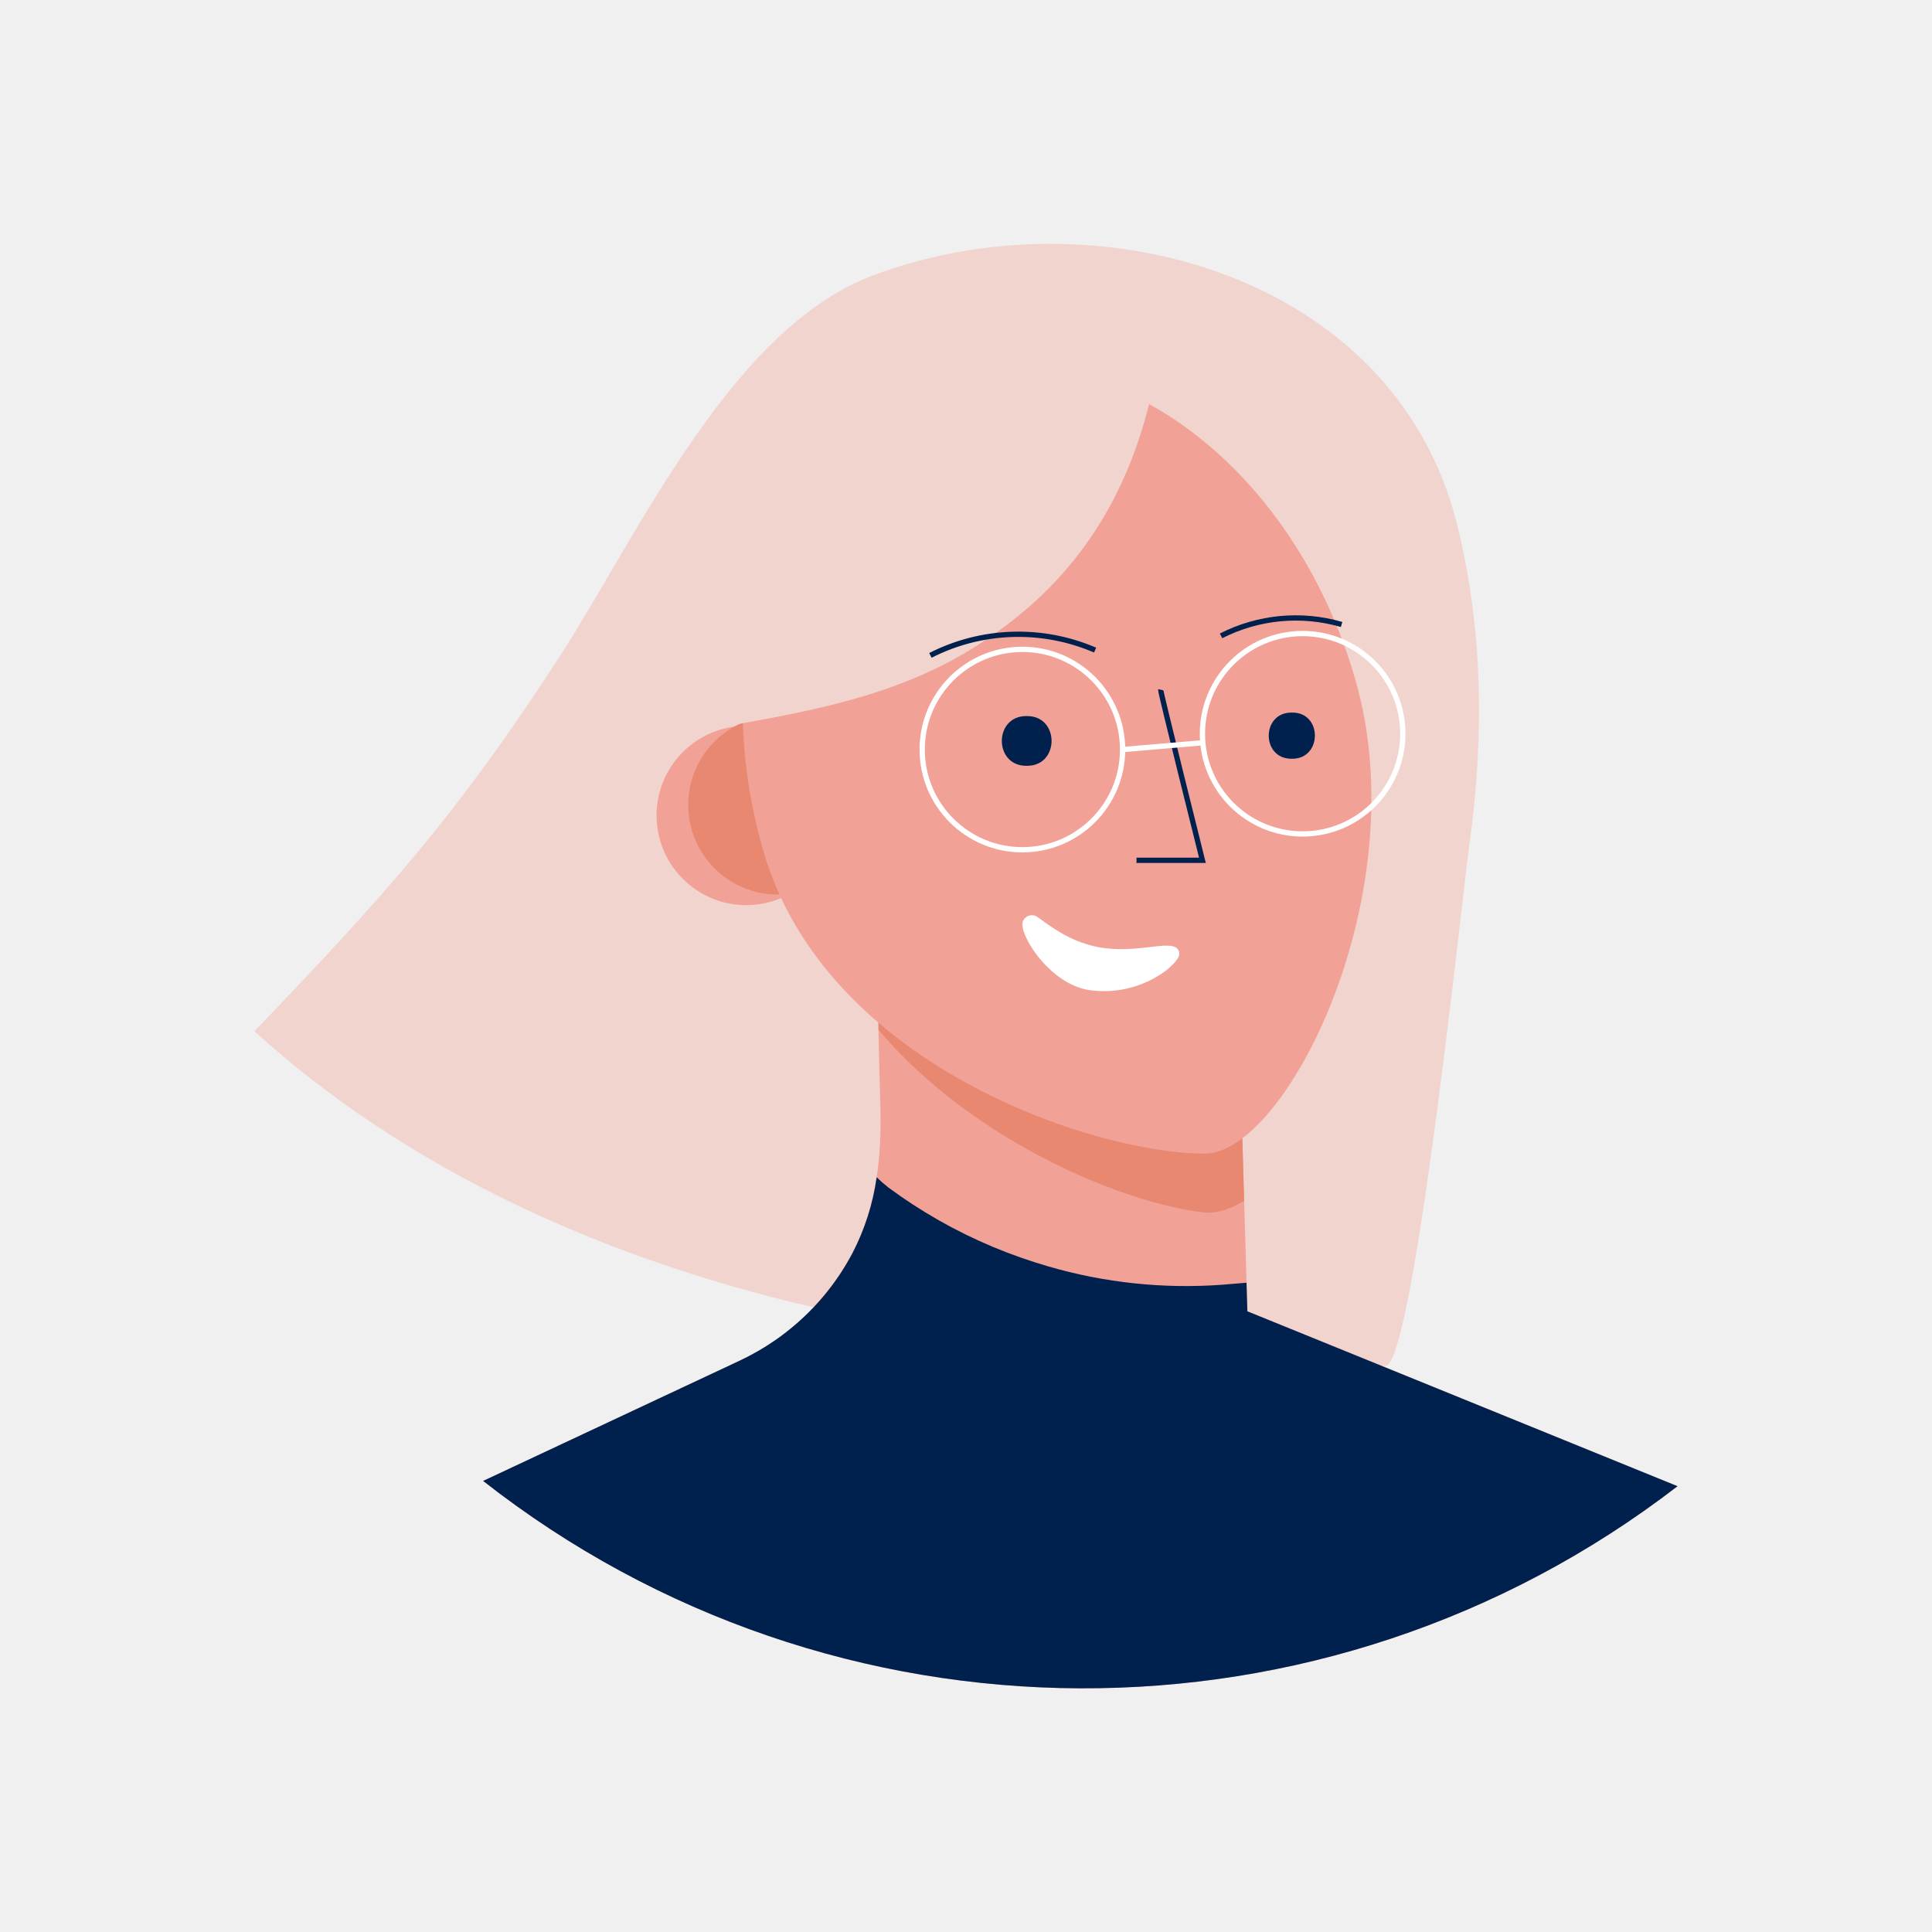
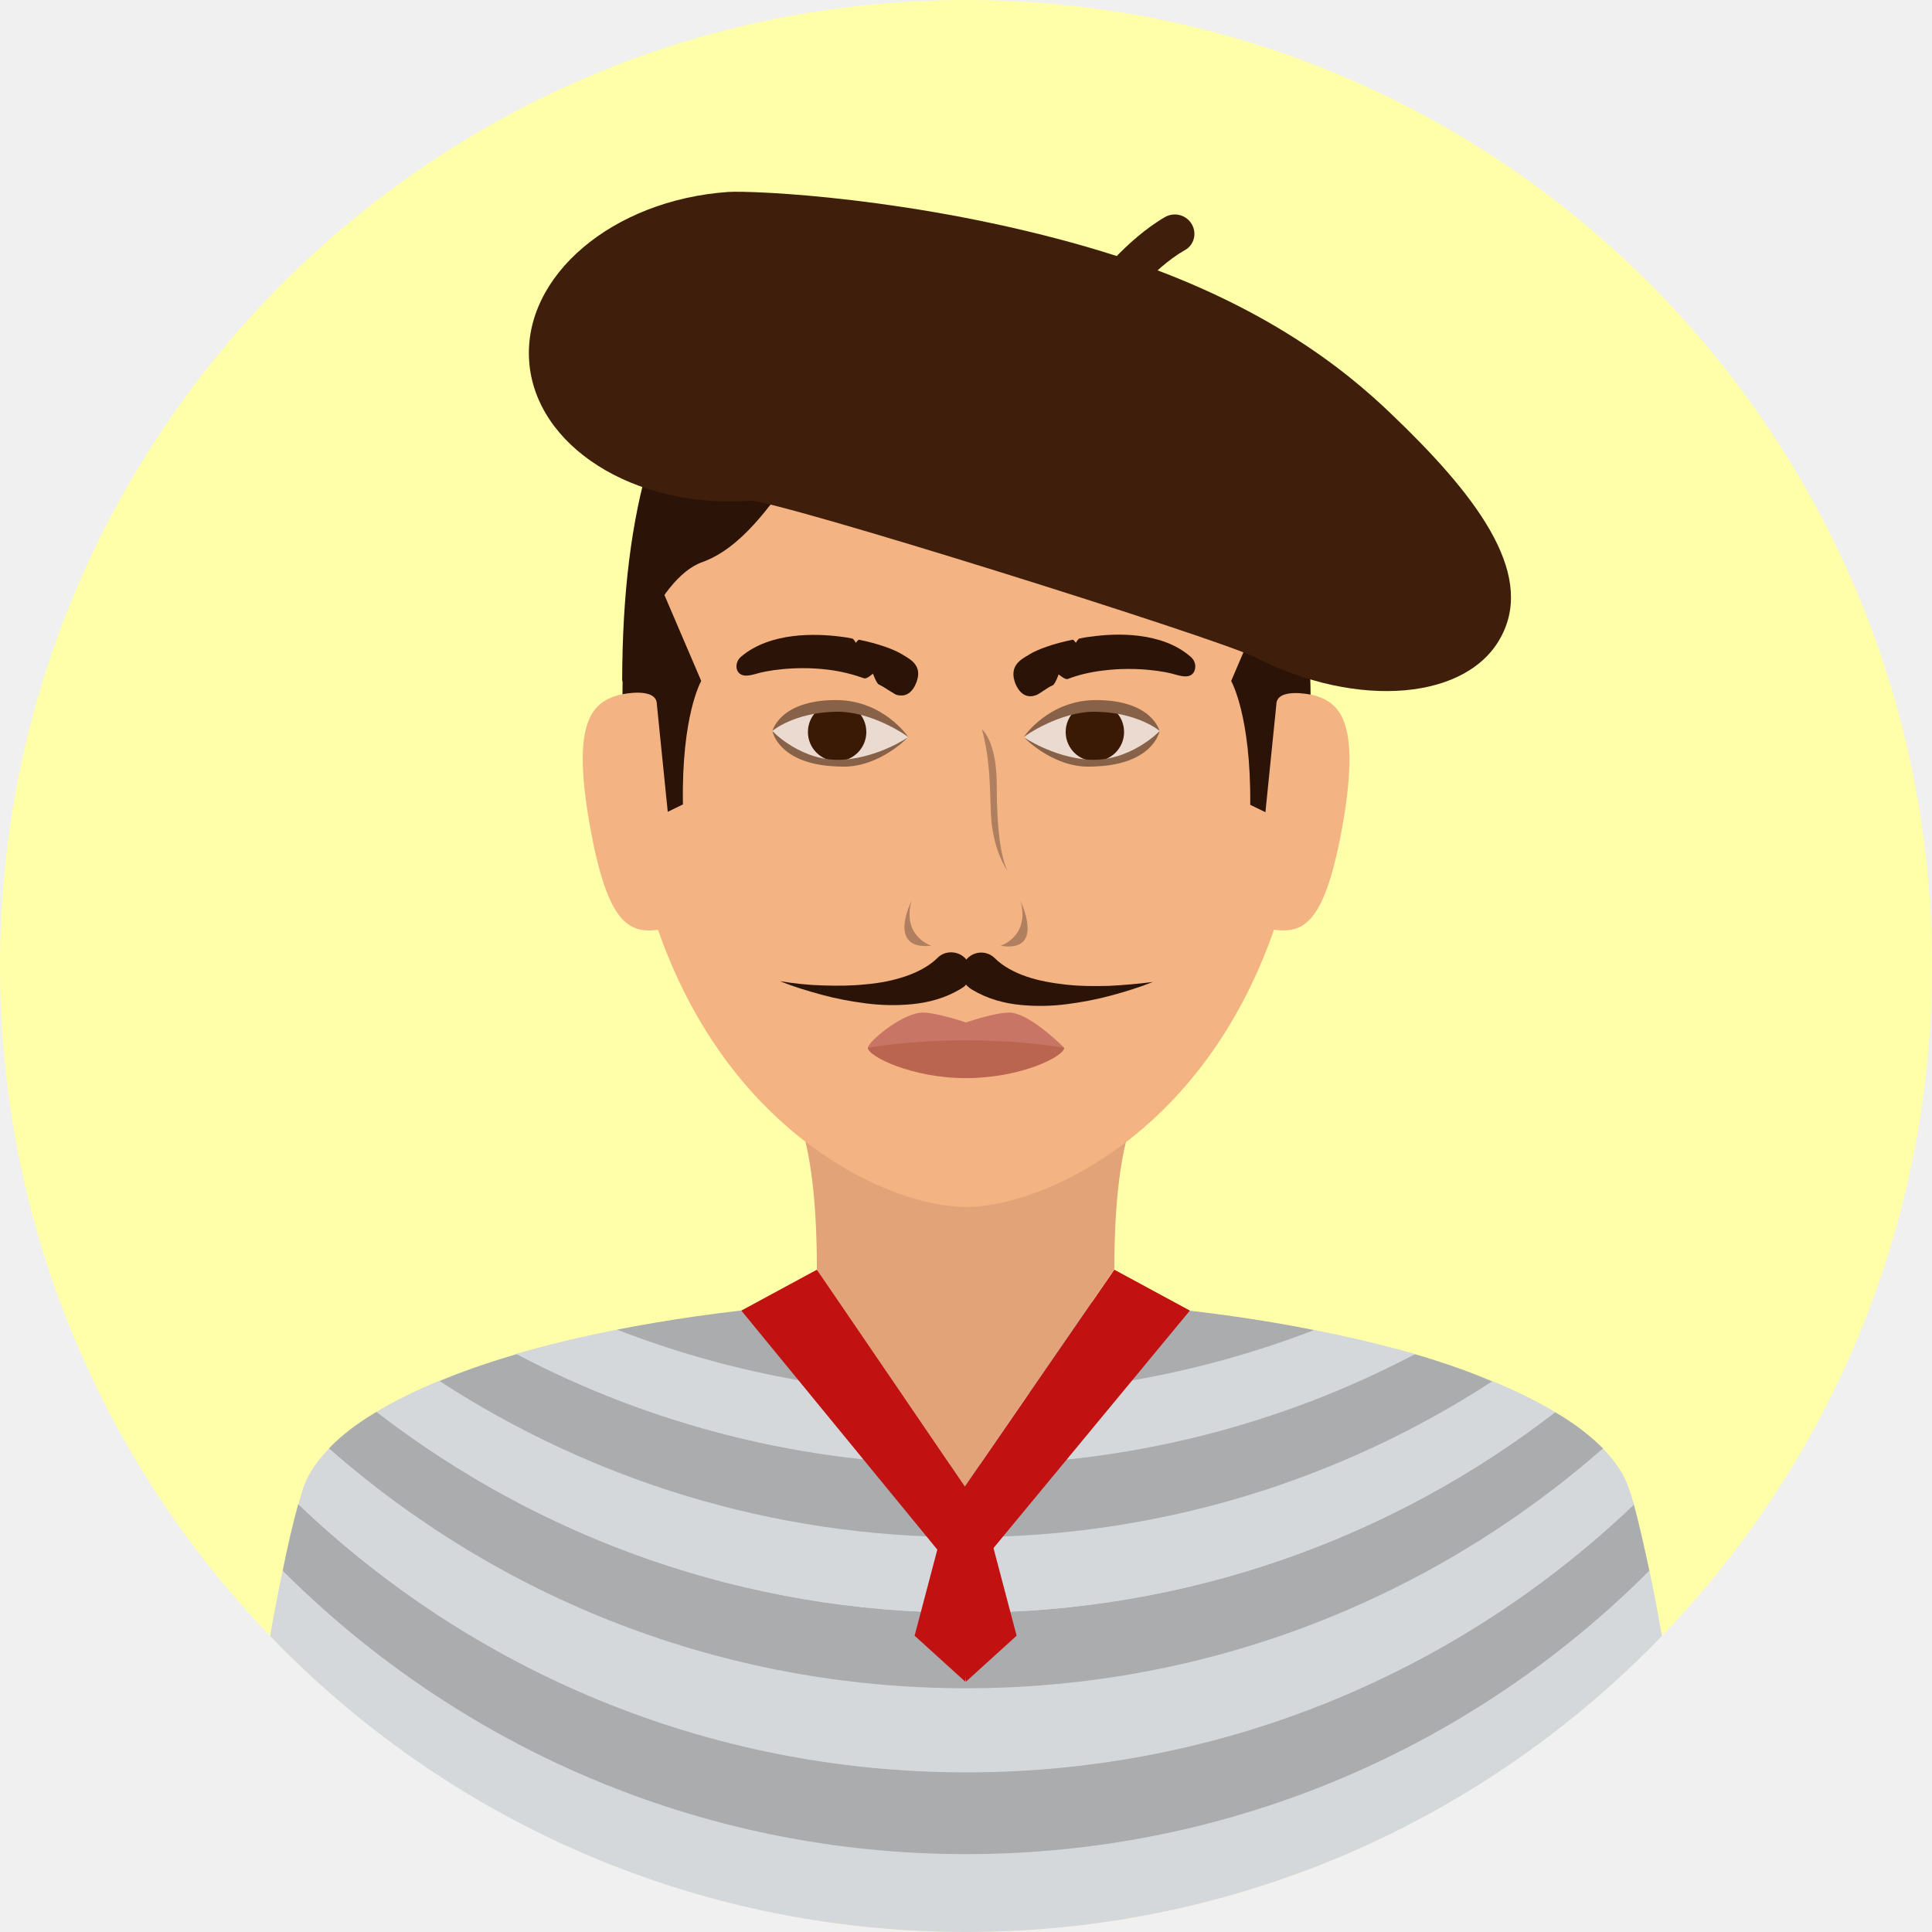
- <svg xmlns="http://www.w3.org/2000/svg" width="800px" height="800px" viewBox="0 0 366.34 366.34" id="Layer_1" data-name="Layer 1">
-   <defs>
-     <style>.cls-1{fill:#f2d4cf;}.cls-2{fill:#f2a196;}.cls-3{fill:#e88870;}.cls-4,.cls-5{fill:none;stroke-miterlimit:10;}.cls-4{stroke:#ffffff;}.cls-5{stroke:#00214e;}.cls-6{fill:#00214e;}.cls-7{fill:#ffffff;}</style>
-   </defs>
-   <path class="cls-1" d="M204.73,256a388.83,388.83,0,0,1-55.49-9.31c-37-9.22-72.77-25.51-101-51.14,24.9-26,38.47-41.05,58-71.26,14.49-22.42,32.29-61.84,59.13-72,42.07-15.93,98.88-.45,110.84,46.87,5.05,20,5.24,40.92,2.38,61.26-1.3,9.17-10.58,98.69-15.9,98.6C243.36,258.68,224,257.89,204.73,256Z" />
-   <path class="cls-2" d="M318.09,281.81a184.56,184.56,0,0,1-226.48-1L140.27,258a47.68,47.68,0,0,0,4.35-2.34l1.12-.7c.4-.25.79-.51,1.18-.78a46.54,46.54,0,0,0,14.67-16.47c4-7.55,5.32-15.89,5.38-24.39,0-5.72-.31-11.44-.37-17.17q-.06-4.75-.1-9.51l2,1,5.2,2.69L204,195.49l31.12,5.3.94,32,.47,15.87L248,253.3l9,3.64Z" />
-   <path class="cls-3" d="M235.91,227.67c-2.72,1.68-5.29,2.47-7.54,2.23-14.79-1.59-43.64-13.18-61.8-34.63q0-1.58-.06-3.15-.06-4.76-.1-9.51l2,1,5.2,2.69,30.29,5.15,31.12,5.3Z" />
-   <circle class="cls-2" cx="141.5" cy="154.63" r="17" />
-   <circle class="cls-3" cx="147.5" cy="152.63" r="17" />
-   <path class="cls-2" d="M257,128.88c11.74,40.69-13.21,89.87-28.54,89.87-21,0-72-16.77-83.74-57.46s3.87-80.92,34.87-89.87S245.29,88.2,257,128.88Z" />
-   <circle class="cls-4" cx="193.86" cy="142.13" r="19" />
-   <circle class="cls-4" cx="247" cy="139.13" r="19" />
-   <path class="cls-1" d="M218.33,74.8c-4.3,18.7-13.69,34.58-30.86,46.14-18.52,12.83-39.8,14.63-61.13,18.86.54-13.11.83-27.15,7.6-38.85A79.46,79.46,0,0,1,166.25,70.6c14.8-7.66,37.71-15.16,54.35-9.85A112.5,112.5,0,0,1,218.33,74.8Z" />
-   <path class="cls-5" d="M220.08,130.78c-.08.35,7.92,32.35,7.92,32.35H215.5" />
-   <path class="cls-5" d="M231.53,120.57a31.21,31.21,0,0,1,22.86-2.16" />
-   <path class="cls-5" d="M176.42,124.27a36.76,36.76,0,0,1,31.23-1" />
-   <line class="cls-4" x1="212.86" y1="142.13" x2="228" y2="140.84" />
-   <path class="cls-6" d="M318.09,281.81a184.56,184.56,0,0,1-226.48-1L140.27,258a46.83,46.83,0,0,0,6.65-3.82c.64-.44,1.28-.9,1.89-1.38a46.35,46.35,0,0,0,12.78-15.09,44.69,44.69,0,0,0,4.64-14.48,28.66,28.66,0,0,0,2.22,1.94,95.14,95.14,0,0,0,19.82,11.26,99,99,0,0,0,10.46,3.69,93.52,93.52,0,0,0,33,3.49c1.54-.12,3.09-.27,4.63-.38l.15,5.08v.33l12.1,4.92Z" />
-   <path class="cls-7" d="M194.09,174.42a1.85,1.85,0,0,1,2.68-.51c2.08,1.47,5.88,4.56,11.28,5.64,7.36,1.46,13.74-1.48,15.27.42.86,1.07-.19,2.37-2.2,4.05a19.74,19.74,0,0,1-14.86,3.68c-7.08-1.32-12.4-9.53-12.4-12.43A1.66,1.66,0,0,1,194.09,174.42Z" />
-   <path class="cls-6" d="M194.82,135.78c6.1.05,6.1,9.38,0,9.43h-.28c-6.1-.05-6.1-9.38,0-9.43h.28Z" />
-   <path class="cls-6" d="M245.08,135.12c5.66,0,5.66,8.7,0,8.75h-.26c-5.66-.05-5.66-8.7,0-8.75h.26Z" />
+ <svg xmlns="http://www.w3.org/2000/svg" height="200px" width="200px" version="1.1" id="Layer_1" viewBox="0 0 496.2 496.2" xml:space="preserve" fill="#000000">
+   <g id="SVGRepo_bgCarrier" stroke-width="0" />
+   <g id="SVGRepo_tracerCarrier" stroke-linecap="round" stroke-linejoin="round" />
+   <g id="SVGRepo_iconCarrier">
+     <path style="fill:#feffa8;" d="M248.1,0C111.1,0,0,111.1,0,248.1s111.1,248.1,248.1,248.1s248.1-111.1,248.1-248.1S385.1,0,248.1,0z " />
+     <g>
+       <path style="fill:#D5D8DB;" d="M418.5,382.8c-8.5-27.3-81.2-49.3-170.8-49.3s-161.5,22-170,49.3c-2.6,8.5-5.5,22.2-8.3,37.4 c45.1,46.9,108.5,76,178.7,76s133.6-29.2,178.7-76C424.1,405,421.2,391.2,418.5,382.8z" />
+       <path style="fill:#D5D8DB;" d="M423.6,403.4c-44.9,44.9-106.9,72.8-175.5,72.8s-130.6-27.8-175.5-72.8c-1.1,5.2-2.2,10.9-3.2,16.7 c45.1,46.9,108.5,76,178.7,76s133.6-29.2,178.7-76C425.8,414.3,424.7,408.6,423.6,403.4z" />
+     </g>
+     <path style="fill:#AAACAD;" d="M419.6,386.3c-44.5,42.6-104.9,68.8-171.5,68.8c-66.5,0-126.9-26.2-171.5-68.8 c-1.3,4.7-2.7,10.6-4,17.1c44.9,44.9,106.9,72.8,175.5,72.8c68.5,0,130.6-27.8,175.5-72.8C422.2,396.9,420.9,391.1,419.6,386.3z" />
+     <path style="fill:#D5D8DB;" d="M418.5,382.8c-1.1-3.7-3.5-7.3-6.8-10.7c-43.7,38.4-100.9,61.6-163.6,61.6s-120-23.3-163.6-61.6 c-3.4,3.5-5.7,7-6.8,10.7c-0.3,1.1-0.7,2.3-1,3.6c44.5,42.6,104.9,68.8,171.5,68.8c66.5,0,126.9-26.2,171.5-68.8 C419.2,385.1,418.9,383.9,418.5,382.8z" />
+     <path style="fill:#AAACAD;" d="M399.4,362.7c-41.9,32.3-94.4,51.5-151.3,51.5c-57,0-109.5-19.2-151.4-51.6c-5,3-9.1,6.1-12.2,9.4 c43.7,38.4,100.9,61.6,163.6,61.6S368,410.3,411.7,372C408.5,368.8,404.4,365.6,399.4,362.7z" />
+     <path style="fill:#D5D8DB;" d="M383.2,354.7c-38.9,25.3-85.3,40-135.1,40c-49.9,0-96.3-14.7-135.2-40.1c-6.1,2.5-11.5,5.2-16.2,8 c41.9,32.3,94.4,51.6,151.4,51.6s109.5-19.2,151.3-51.5C394.8,359.9,389.3,357.2,383.2,354.7z" />
+     <path style="fill:#AAACAD;" d="M363.4,347.8c-34.4,18.1-73.7,28.4-115.3,28.4c-41.7,0-80.9-10.3-115.4-28.4 c-7.2,2.1-13.8,4.4-19.8,6.9c38.9,25.3,85.3,40.1,135.2,40.1c49.8,0,96.2-14.7,135.1-40C377.2,352.2,370.6,349.9,363.4,347.8z" />
+     <path style="fill:#D5D8DB;" d="M337.5,341.6c-27.7,10.7-57.9,16.6-89.4,16.6c-31.6,0-61.8-5.9-89.6-16.7c-9.2,1.8-17.9,3.9-25.9,6.2 c34.5,18.2,73.8,28.4,115.4,28.4s80.8-10.3,115.3-28.4C355.4,345.5,346.7,343.4,337.5,341.6z" />
+     <path style="fill:#AAACAD;" d="M247.7,333.4c-32.9,0-63.3,3-89.2,8.1c27.8,10.8,58,16.7,89.6,16.7c31.5,0,61.7-5.9,89.4-16.6 C311.4,336.4,280.7,333.4,247.7,333.4z" />
+     <path style="fill:#E2A379;" d="M202.1,282.1c0,0,7.7,6,7.7,43.9c-1.3-1.3,38,55.7,38,55.7l38.4-55.7c0-38,7.9-43.9,7.9-43.9H202.1z" />
+     <g>
+       <polygon style="fill:#C11111;" points="209.8,326.1 190.4,336.6 244.1,402.1 253,389.4 " />
+       <polygon style="fill:#C11111;" points="253,389.4 244.1,402.1 248.1,431.9 261.1,420.1 " />
+       <polygon style="fill:#C11111;" points="286.2,326.1 242.7,389.2 251.6,401.9 305.6,336.6 " />
+       <polygon style="fill:#C11111;" points="243,389.4 234.9,420.1 247.9,431.9 251.9,402.1 " />
+     </g>
+     <path style="fill:#F4B382;" d="M248.1,65.6c-48.7,0-88.3,21.2-88.3,113.6c0,31.3,6.2,55.8,15.5,74.7c20.4,41.6,55.7,56.1,72.8,56.1 s52.4-14.5,72.8-56.1c9.3-18.9,15.5-43.4,15.5-74.7C336.4,86.8,296.8,65.6,248.1,65.6z" />
+     <g>
+       <path style="fill:#2B1407;" d="M247.9,246.1c-2-2-5.2-2-7.1-0.1c-2,2-4.9,3.6-8.1,4.7c-3.2,1.1-6.7,1.8-10.3,2.1 c-3.6,0.4-7.3,0.4-11,0.3s-7.4-0.5-11.1-1.1c3.5,1.4,7.1,2.5,10.8,3.5s7.4,1.7,11.3,2.2c3.9,0.5,7.8,0.6,11.9,0.2 c4.1-0.4,8.4-1.5,12.4-3.9l0.3-0.2c0.3-0.2,0.7-0.4,0.9-0.7C249.8,251.3,249.8,248.1,247.9,246.1z" />
+       <path style="fill:#2B1407;" d="M284.9,253.2c-3.7,0.1-7.4,0.1-11-0.3s-7.1-1-10.3-2.1c-3.2-1.1-6.1-2.7-8.1-4.7 c-2-2-5.2-1.9-7.1,0.1c-1.9,2-1.9,5.2,0.1,7.1c0.3,0.3,0.6,0.5,0.9,0.7l0.3,0.2c4,2.4,8.3,3.5,12.4,3.9s8.1,0.3,11.9-0.2 c3.9-0.5,7.6-1.2,11.3-2.2c3.7-1,7.3-2.1,10.8-3.5C292.3,252.7,288.6,253,284.9,253.2z" />
+     </g>
+     <path style="fill:#C97565;" d="M259.8,260.1c-3.3-0.4-11.7,2.5-11.7,2.5s-8.5-2.9-11.8-2.5c-5.4,0.7-13.4,7.6-13.4,9 c0,2.2,11.3,5.2,25.2,5.2s25.2-3,25.2-5.2C273.3,269.1,265.2,260.8,259.8,260.1z" />
+     <path style="fill:#BA654F;" d="M248.1,267.2c-14.9,0-25.2,1.9-25.2,1.9c0,2.2,11.3,7.8,25.2,7.8s25.2-5.5,25.2-7.8 C273.3,269.1,263,267.2,248.1,267.2z" />
+     <g>
+       <path style="fill:#AF7F5F;" d="M256,201.7c0-11.4-3.8-14.4-3.8-14.4c2.2,8.3,2,15.2,2.3,21.7c0.4,9.3,4.2,14.6,4.2,14.6 C257,219.7,256,213.1,256,201.7z" />
+       <path style="fill:#AF7F5F;" d="M234.1,231.4c0,0-6.5,12.7,5.1,11.5C239.2,242.9,231.6,240.5,234.1,231.4z" />
+       <path style="fill:#AF7F5F;" d="M262.1,231.4c2.5,9.1-5.1,11.5-5.1,11.5C268.6,244.8,262.1,231.4,262.1,231.4z" />
+     </g>
+     <path style="fill:#2B1407;" d="M305.7,168.6c-7.4-6.4-19.1-6-25.4-5.1c-1.1,0.1-2.1,0.3-3.1,0.5c-0.3,0.1-0.9,1.1-0.9,1.1 s-0.5-0.8-0.8-0.8c-5,1-9,2.5-11,3.7l-0.3,0.2c-2.3,1.3-5.1,3-3.4,7.4c0.9,2.2,2.4,3.4,4.2,3.2c0.4,0,0.8-0.2,1.2-0.3 c0.5-0.2,1.2-0.7,1.8-1.1c0.4-0.2,0.7-0.5,1.1-0.7c0.4-0.3,0.9-0.5,1.3-0.7c0.6-0.3,1.5-2.8,1.5-2.8s1.6,1.4,2.3,1.2 c2.8-1.1,5.9-1.8,9.2-2.2c8.9-1.1,16.4,0.4,18.3,1c1.4,0.4,2.4,0.6,3.2,0.5c1.5-0.2,1.9-1.3,2-1.8 C307.2,170.6,306.7,169.4,305.7,168.6z" />
+     <path style="fill:#EADAD0;" d="M281.5,181.4c-9.3-0.2-18.5,8.1-18.5,8.1s7.2,6.5,16.6,7.3c10.6,0.9,18.3-9.2,18.3-9.2 S292.3,181.6,281.5,181.4z" />
+     <circle style="fill:#3A1A05;" cx="281.2" cy="188" r="7.5" />
+     <g>
+       <path style="fill:#876249;" d="M279.5,195.1c-9.3-0.7-16.6-5.8-16.6-5.8s7.2,7.6,16.6,7.6c16.7,0,18.3-9.1,18.3-9.1 S290.1,195.8,279.5,195.1z" />
+       <path style="fill:#876249;" d="M281.5,179.8c-12.2,0-18.5,9.4-18.5,9.4s9.2-6.6,18.5-6.4c10.8,0.2,16.3,4.9,16.3,4.9 S295.9,179.8,281.5,179.8z" />
+     </g>
+     <path style="fill:#2B1407;" d="M231.9,168.2l-0.3-0.2c-2-1.2-6-2.7-11-3.7c-0.2,0-0.8,0.8-0.8,0.8s-0.5-1-0.9-1.1 c-1-0.2-2.1-0.4-3.1-0.5c-6.3-0.8-17.9-1.2-25.4,5.1c-1,0.8-1.4,2-1.2,3.1c0.1,0.5,0.5,1.6,2,1.8c0.8,0.1,1.8-0.1,3.2-0.5 c1.9-0.6,9.4-2.1,18.3-1c3.3,0.4,6.4,1.2,9.2,2.2c0.7,0.3,2.3-1.2,2.3-1.2s0.9,2.5,1.5,2.8c0.5,0.2,0.9,0.5,1.3,0.7 c0.3,0.2,0.7,0.4,1.1,0.7c0.7,0.4,1.3,0.8,1.8,1.1c0.4,0.2,0.8,0.3,1.2,0.3c1.8,0.2,3.3-0.9,4.2-3.2 C237,171.2,234.2,169.5,231.9,168.2z" />
+     <path style="fill:#EADAD0;" d="M214.7,181.4c-10.8,0.2-16.3,6.2-16.3,6.2s7.7,10.1,18.3,9.2c9.3-0.8,16.6-7.3,16.6-7.3 S224,181.2,214.7,181.4z" />
+     <circle style="fill:#3A1A05;" cx="215" cy="188" r="7.5" />
+     <g>
+       <path style="fill:#876249;" d="M216.7,195.1c-10.6,0.8-18.3-7.3-18.3-7.3s1.6,9.1,18.3,9.1c9.4,0,16.6-7.6,16.6-7.6 S226,194.4,216.7,195.1z" />
+       <path style="fill:#876249;" d="M214.7,179.8c-14.4,0-16.3,7.9-16.3,7.9s5.5-4.7,16.3-4.9c9.3-0.2,18.5,6.4,18.5,6.4 S226.9,179.8,214.7,179.8z" />
+     </g>
+     <path style="fill:#F4B382;" d="M161.4,178c-8.4,1.4-14.9,5.1-10.1,32.9s10.7,29.1,19.1,27.7L161.4,178z" />
+     <g>
+       <path style="fill:#2B1407;" d="M248.1,61.6c-48.7,0-88.3,21.2-88.3,113.6c0,0,8.4-26.5,20.5-30.8c20.4-7.3,29.6-44.3,37.8-27.3 c15,31,79.5,19.8,98.5,27.1c11.6,4.4,19.7,31,19.7,31C336.4,82.8,296.8,61.6,248.1,61.6z" />
+       <path style="fill:#2B1407;" d="M180.1,174.9l-14.6-34.1c-4.2,10.9-5.6,24.4-5.6,37.5c0,0,8.8-1.9,8.8,2.6l2.8,27.6l3.9-1.9 C175,183.6,180.1,174.9,180.1,174.9z" />
+     </g>
+     <path style="fill:#F4B382;" d="M334.9,178l-9,60.6c8.4,1.4,14.3,0.1,19.1-27.7C349.7,183.1,343.3,179.5,334.9,178z" />
+     <path style="fill:#2B1407;" d="M330.8,140.8l-14.6,34.1c0,0,5.1,8.8,4.9,31.8l3.9,1.9l2.8-27.6c0-4.5,8.8-2.6,8.8-2.6 C336.5,165.1,335.1,151.7,330.8,140.8z" />
+     <g>
+       <path style="fill:#3F1E0B;" d="M357.1,106.1c-11.1-10.6-34-30-78-42.7S193.6,48.9,187,49.3c-29.7,2.1-52.6,21.5-51.1,43.4 s26.9,38,56.7,35.9c6.2-0.4,120.4,35.4,129.7,40.2c26.6,13.5,55,11,63.4-5.6C394.2,146.7,378.7,126.7,357.1,106.1z" />
+       <path style="fill:#3F1E0B;" d="M306.1,57.6c-1.4-2.4-4.4-3.2-6.8-1.9c-10.1,5.8-18.5,16.9-18.9,17.3c-1.7,2.2-1.2,5.3,1,7 c0.9,0.7,2,1,3,1c1.5,0,3-0.7,4-2c0.1-0.1,7.5-9.9,15.8-14.7C306.6,63.1,307.5,60,306.1,57.6z" />
+     </g>
+   </g>
</svg>
